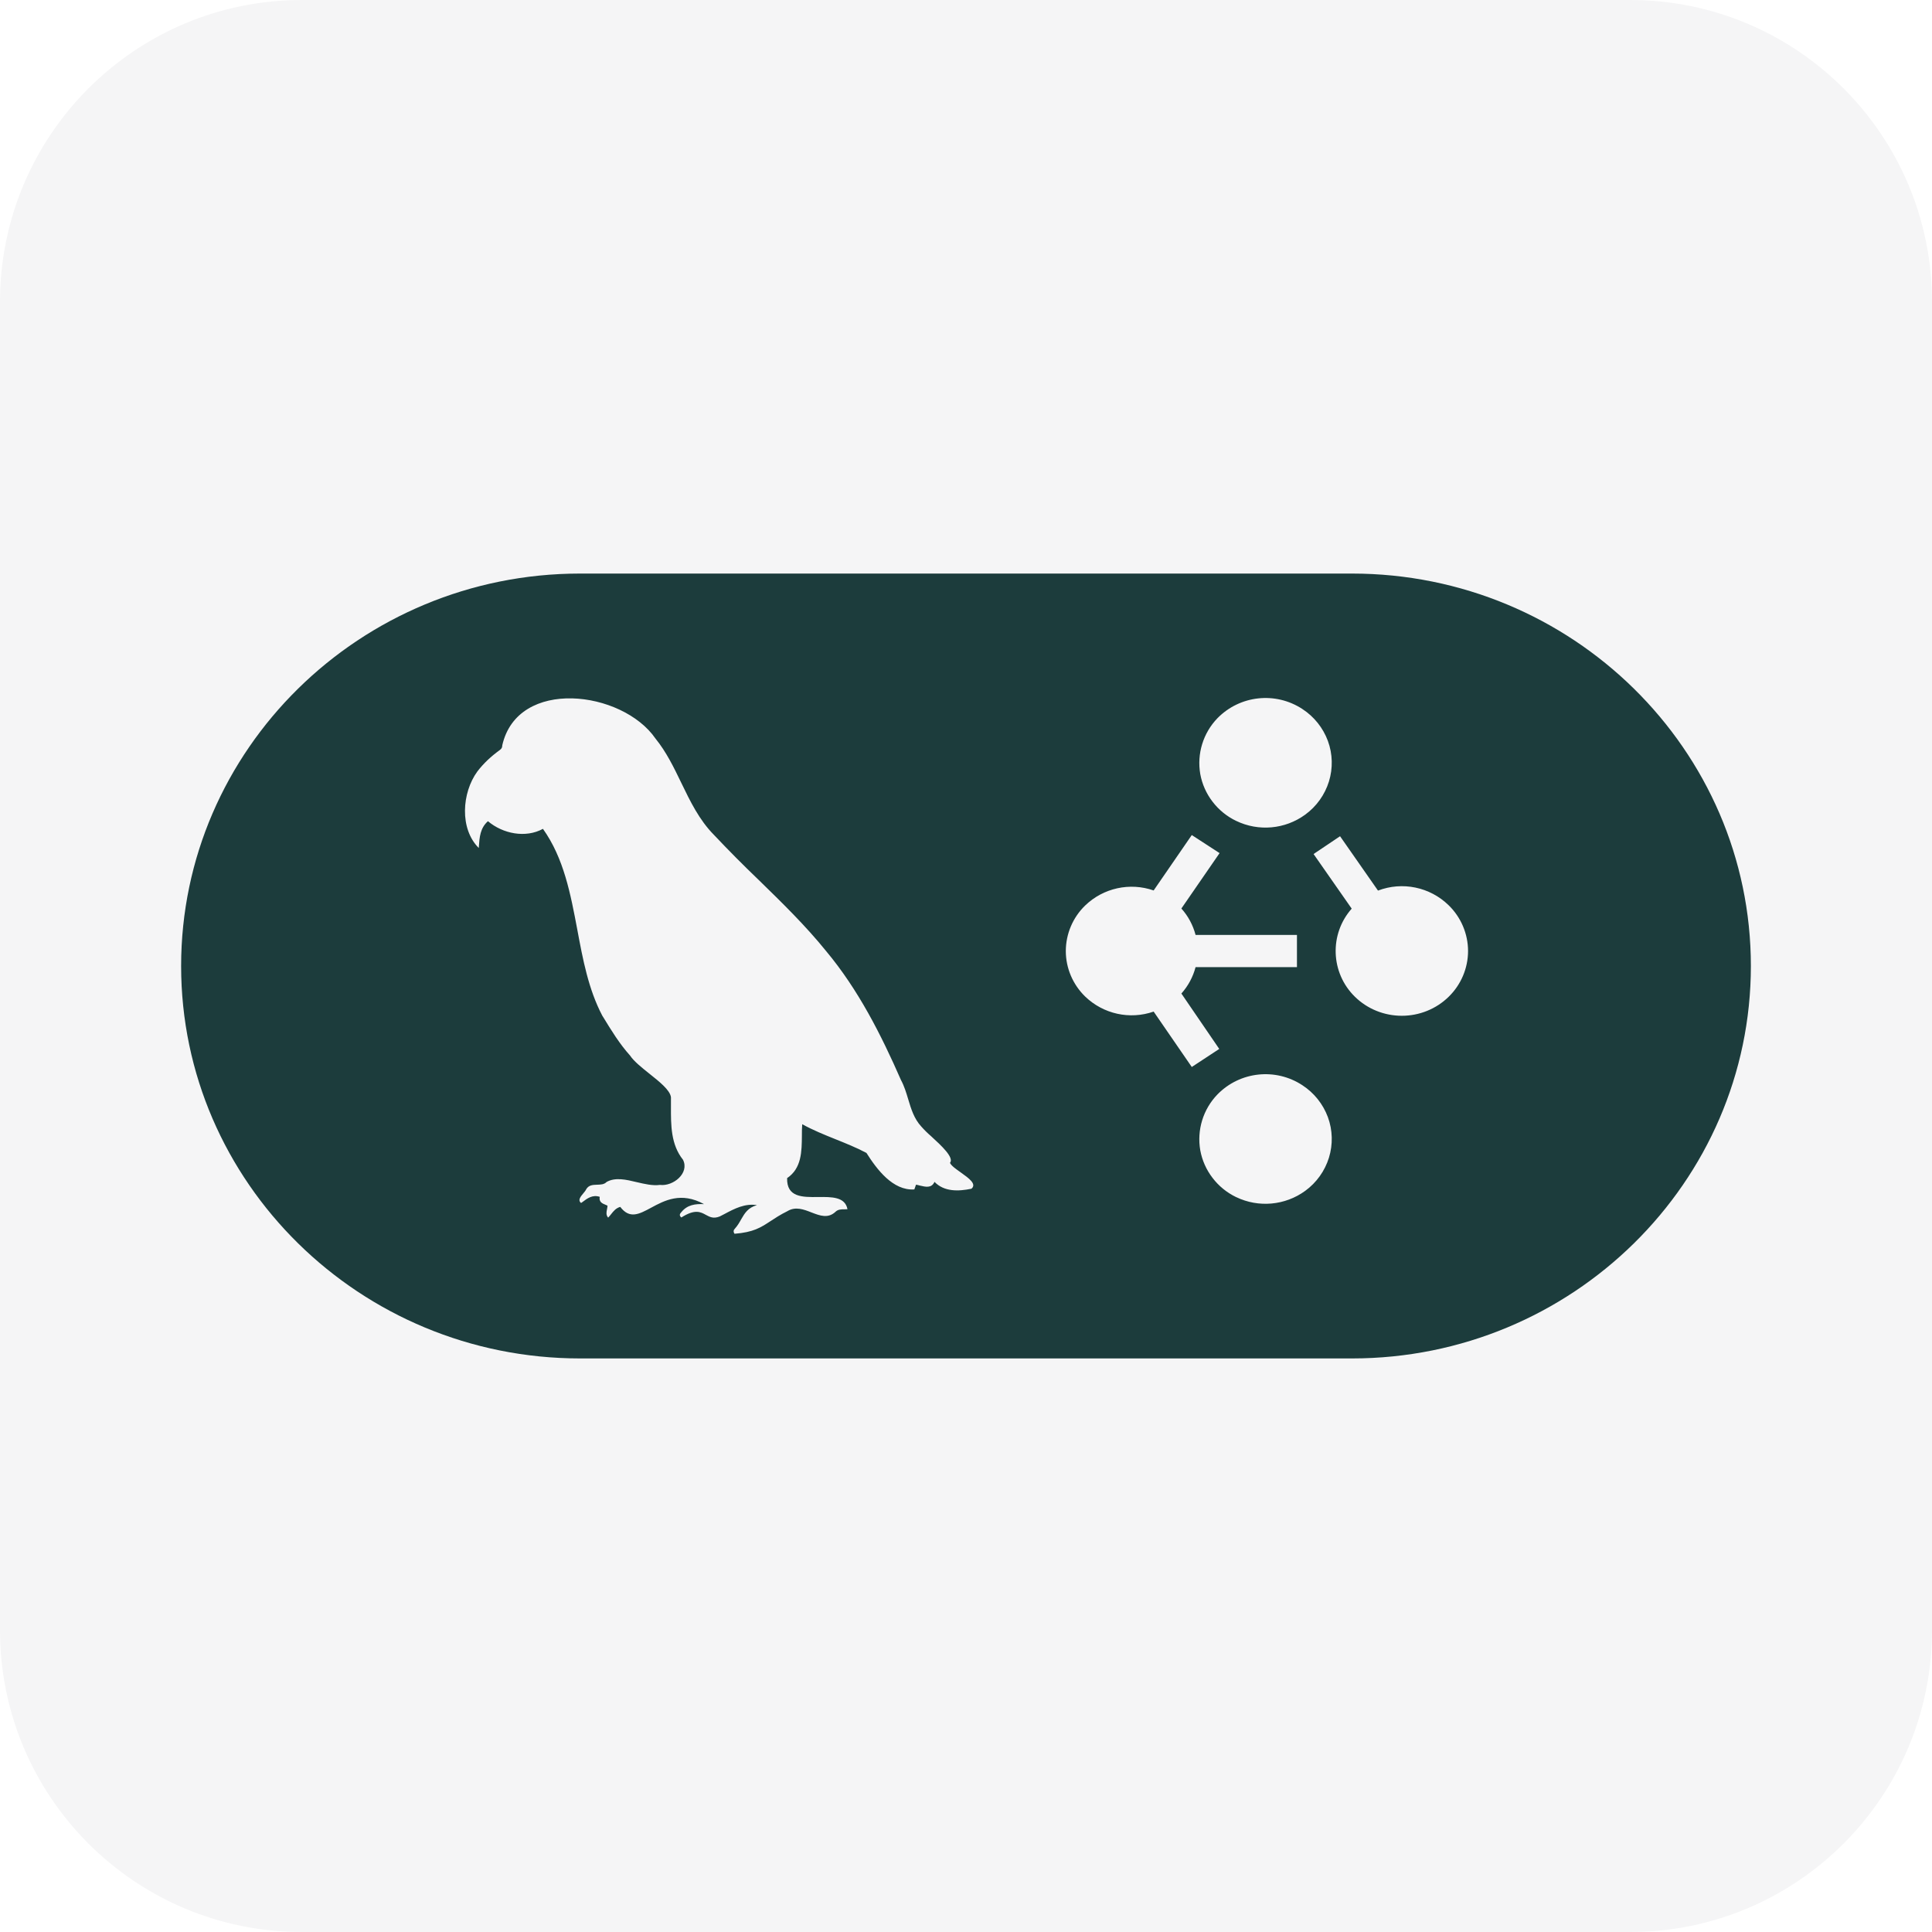
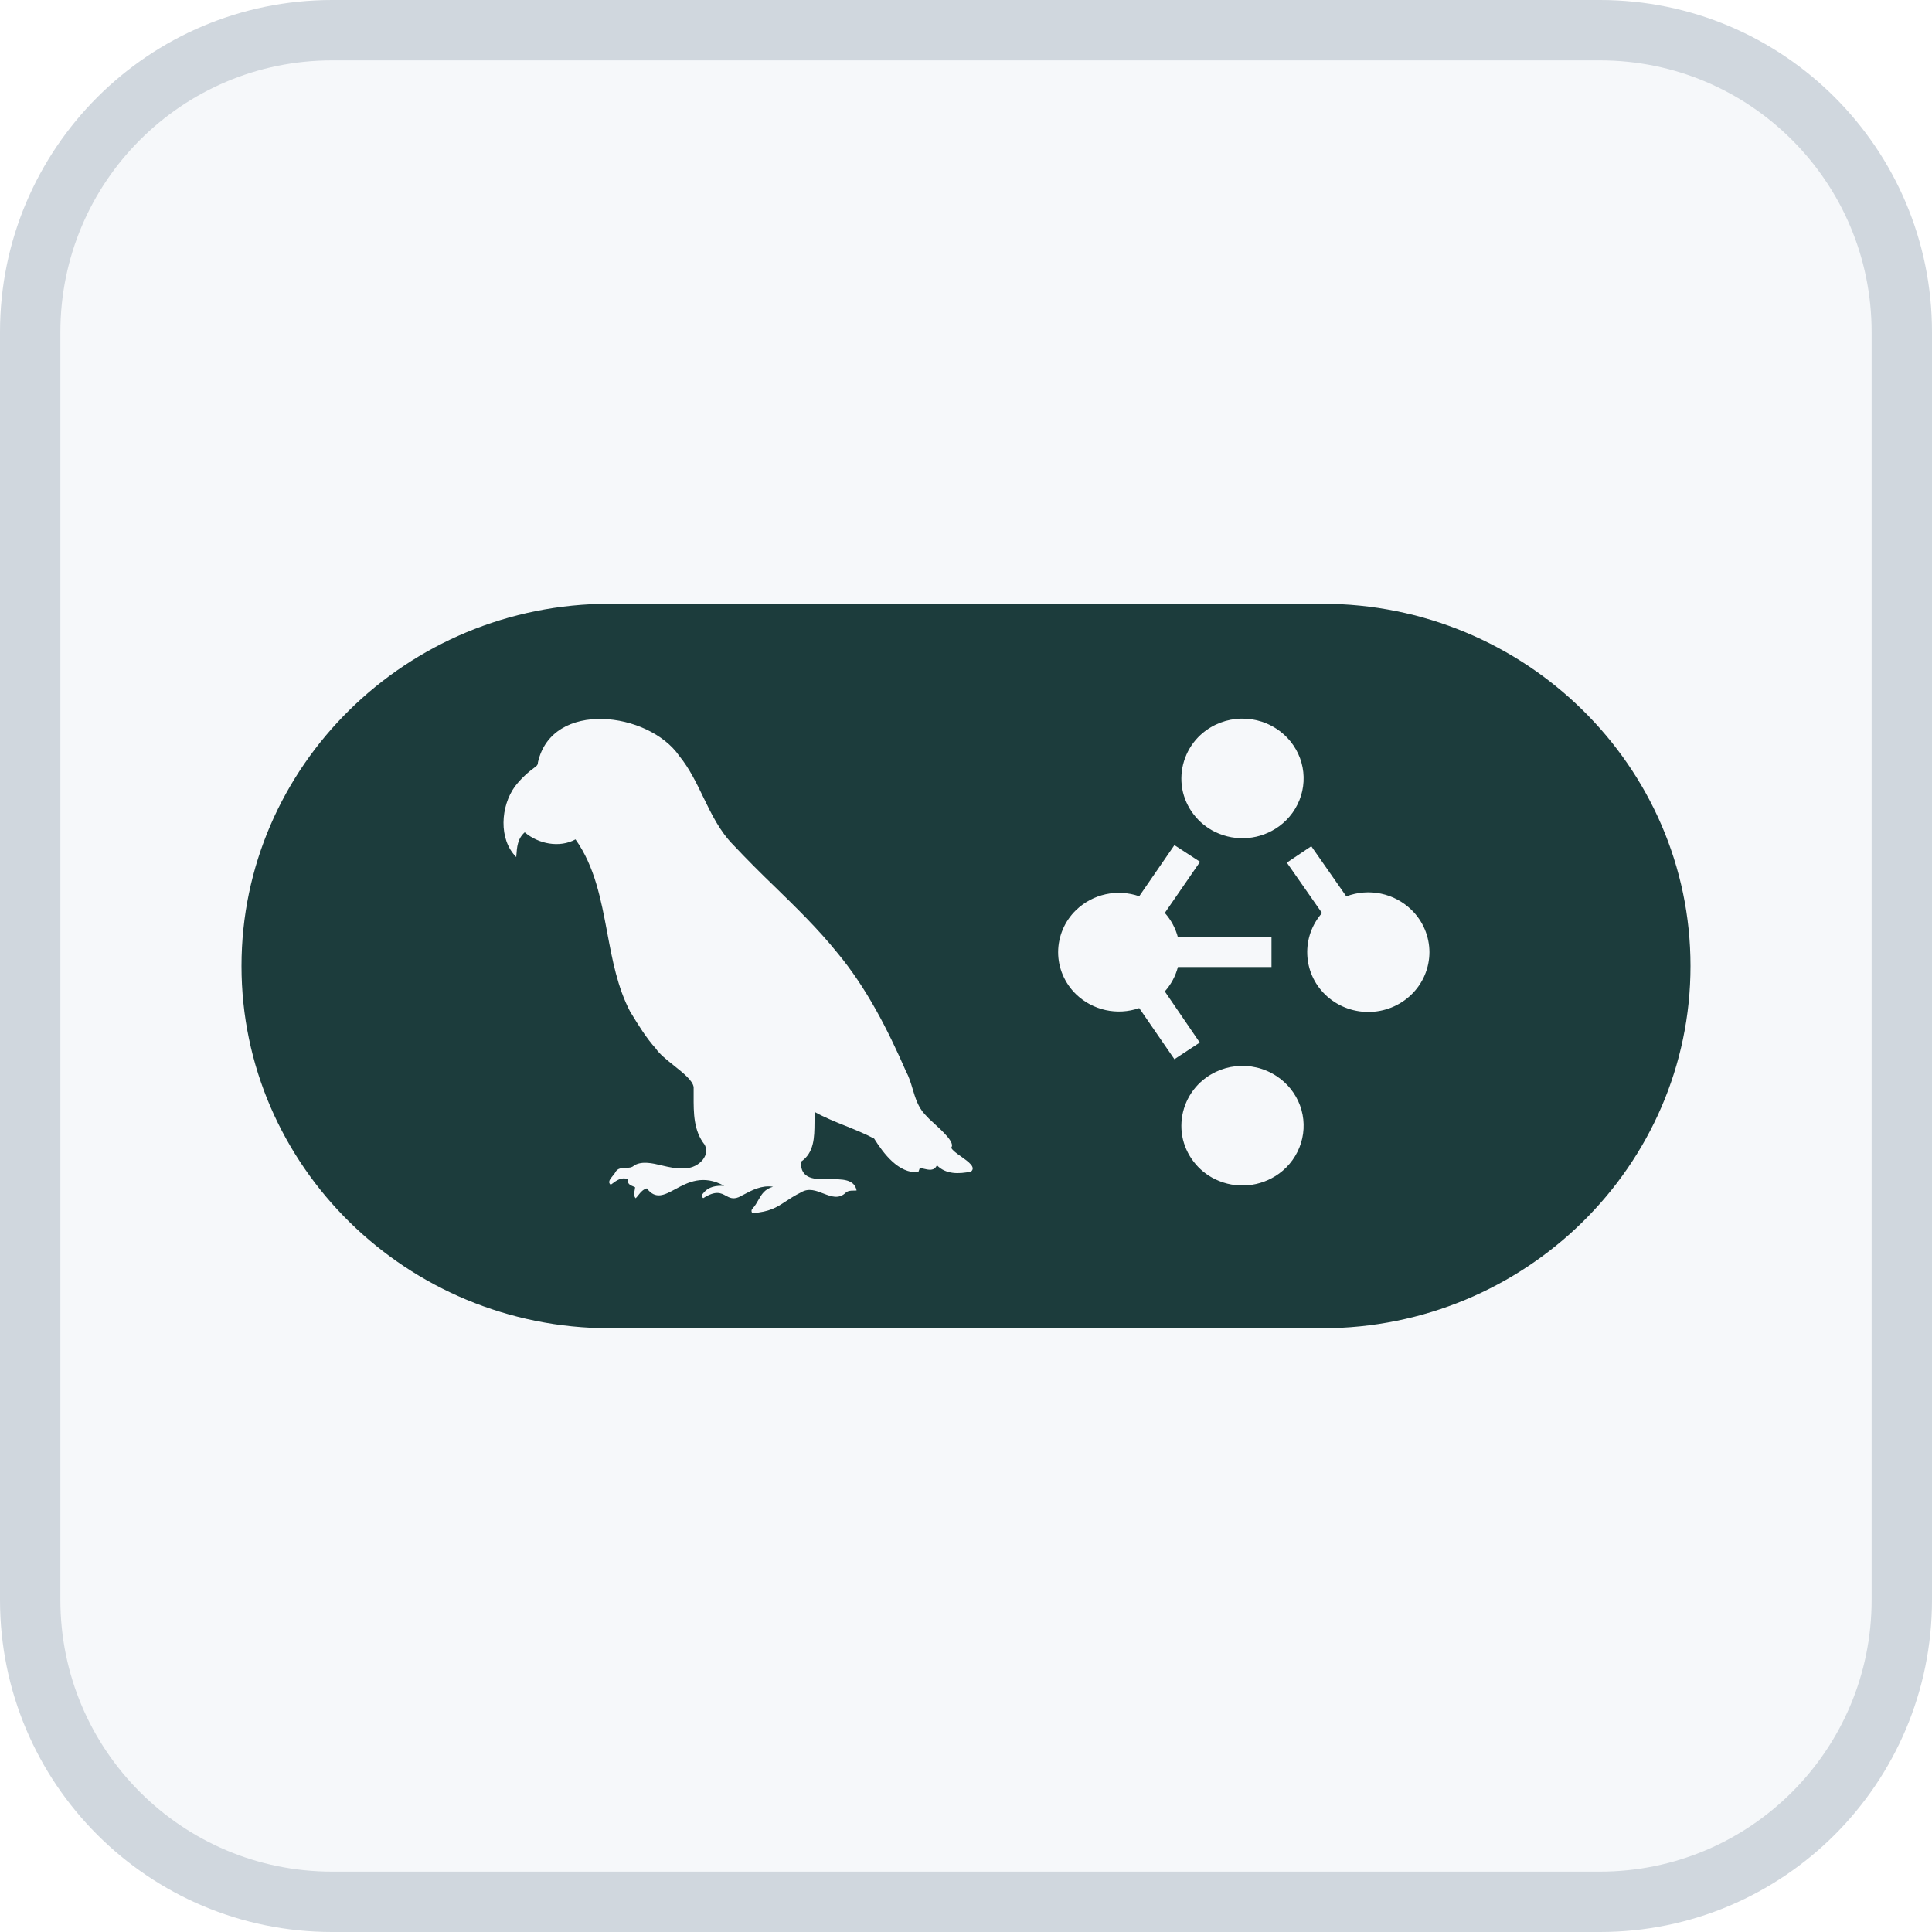
<svg xmlns="http://www.w3.org/2000/svg" width="32" height="32" viewBox="0 0 32 32" fill="none">
-   <rect width="32" height="32" rx="5" fill="#f5f5f6" />
-   <svg style="flex:none;line-height:1" viewBox="0 0 24 24" width="26" height="26" x="3" y="3">
+   <rect x=".5" y=".5" width="31" height="31" rx="5" fill="#f6f8fa" stroke="#d0d7de" />
+   <svg style="flex:none;line-height:1" viewBox="0 0 24 24" width="24" height="24" x="4" y="4" color="#24292f">
    <path clip-rule="evenodd" d="M6.099 6H17.9C21.264 6 24 8.692 24 12s-2.736 6-6.099 6H6.1C2.736 18 0 15.308 0 12s2.736-6 6.099-6zm5.419 9.3c.148.154.367.146.561.106l.002.001c.09-.072-.038-.163-.16-.25-.074-.052-.145-.102-.166-.147.068-.08-.133-.265-.289-.408a1.52 1.52 0 01-.15-.148c-.11-.119-.155-.268-.2-.418-.03-.1-.06-.2-.11-.292-.304-.694-.653-1.383-1.143-1.97-.315-.39-.674-.74-1.033-1.09a19.384 19.384 0 01-.683-.688c-.226-.229-.362-.511-.499-.794-.114-.236-.228-.473-.396-.68-.507-.735-2.107-.936-2.342.104 0 .032-.01.052-.039.073-.13.094-.245.2-.342.327-.238.326-.274.877.022 1.17l.001-.019c.01-.147.02-.286.139-.391.228.193.576.262.841.117.32.45.422.995.525 1.54.085.456.17.912.382 1.316l.014.022c.124.203.25.41.41.587.059.089.178.184.297.279.157.125.314.25.329.359v.143c-.001.285-.002.58.184.813.103.205-.15.41-.352.385-.112.015-.233-.014-.354-.042-.165-.04-.329-.078-.462-.003-.038.04-.091.04-.145.042-.064.002-.129.004-.167.07-.008.019-.026.04-.045.063-.042.05-.087.105-.033.146l.015-.01c.082-.062.16-.12.27-.084-.014.08.039.102.092.123l.027.012a.344.344 0 01-.008.056c-.009.045-.017.088.018.127a.598.598 0 00.046-.054c.037-.046.073-.092.139-.11.144.19.289.111.471.013.206-.111.459-.248.81-.055-.135-.006-.255.01-.345.12-.023.024-.042.052-.002.084.207-.132.294-.085.375-.04.06.032.115.063.212.024l.07-.036c.155-.083.314-.166.499-.137-.139.039-.188.125-.242.218-.026.047-.054.095-.094.14-.021.021-.03.046-.007.08.29-.023.4-.095.548-.192.07-.046.15-.099.261-.154.124-.075.248-.027.368.02.13.05.255.098.371-.014.037-.033.083-.034.129-.034.016 0 .033 0 .05-.002-.037-.19-.24-.188-.448-.186-.24.003-.483.006-.475-.289.222-.149.224-.407.226-.651 0-.06 0-.117.005-.173.163.09.336.16.508.229.162.065.323.13.474.21.158.25.404.58.732.558.008-.026.016-.047.026-.073.019.004.039.008.059.014.086.02.178.044.223-.056zm6.429-2.829c.19.186.447.29.716.29.269 0 .526-.104.716-.29a.98.98 0 00.297-.7.98.98 0 00-.297-.7 1.024 1.024 0 00-1.08-.224l-.58-.831-.405.272.583.835a.978.978 0 00.05 1.348zm-1.817-2.69a1.03 1.03 0 001.056-.095.991.991 0 00.363-.507.97.97 0 00-.016-.62.994.994 0 00-.39-.488 1.028 1.028 0 00-1.298.14.987.987 0 00-.263.856.98.98 0 00.187.42c.095.125.218.225.36.294zm0 5.752a1.032 1.032 0 001.056-.095.991.991 0 00.363-.507.97.97 0 00-.016-.62.994.994 0 00-.39-.488 1.027 1.027 0 00-1.298.14.986.986 0 00-.263.856.98.98 0 00.187.42c.095.125.218.225.36.294zm.93-3.516v-.492h-1.55a.977.977 0 00-.217-.404l.584-.847-.425-.276-.583.847a1.023 1.023 0 00-1.047.23.973.973 0 00-.296.696c0 .261.107.512.296.696a1.023 1.023 0 001.047.23l.583.847.42-.276-.579-.847a.977.977 0 00.217-.404h1.55z" fill="#1C3C3C" fill-rule="evenodd" />
  </svg>
</svg>
